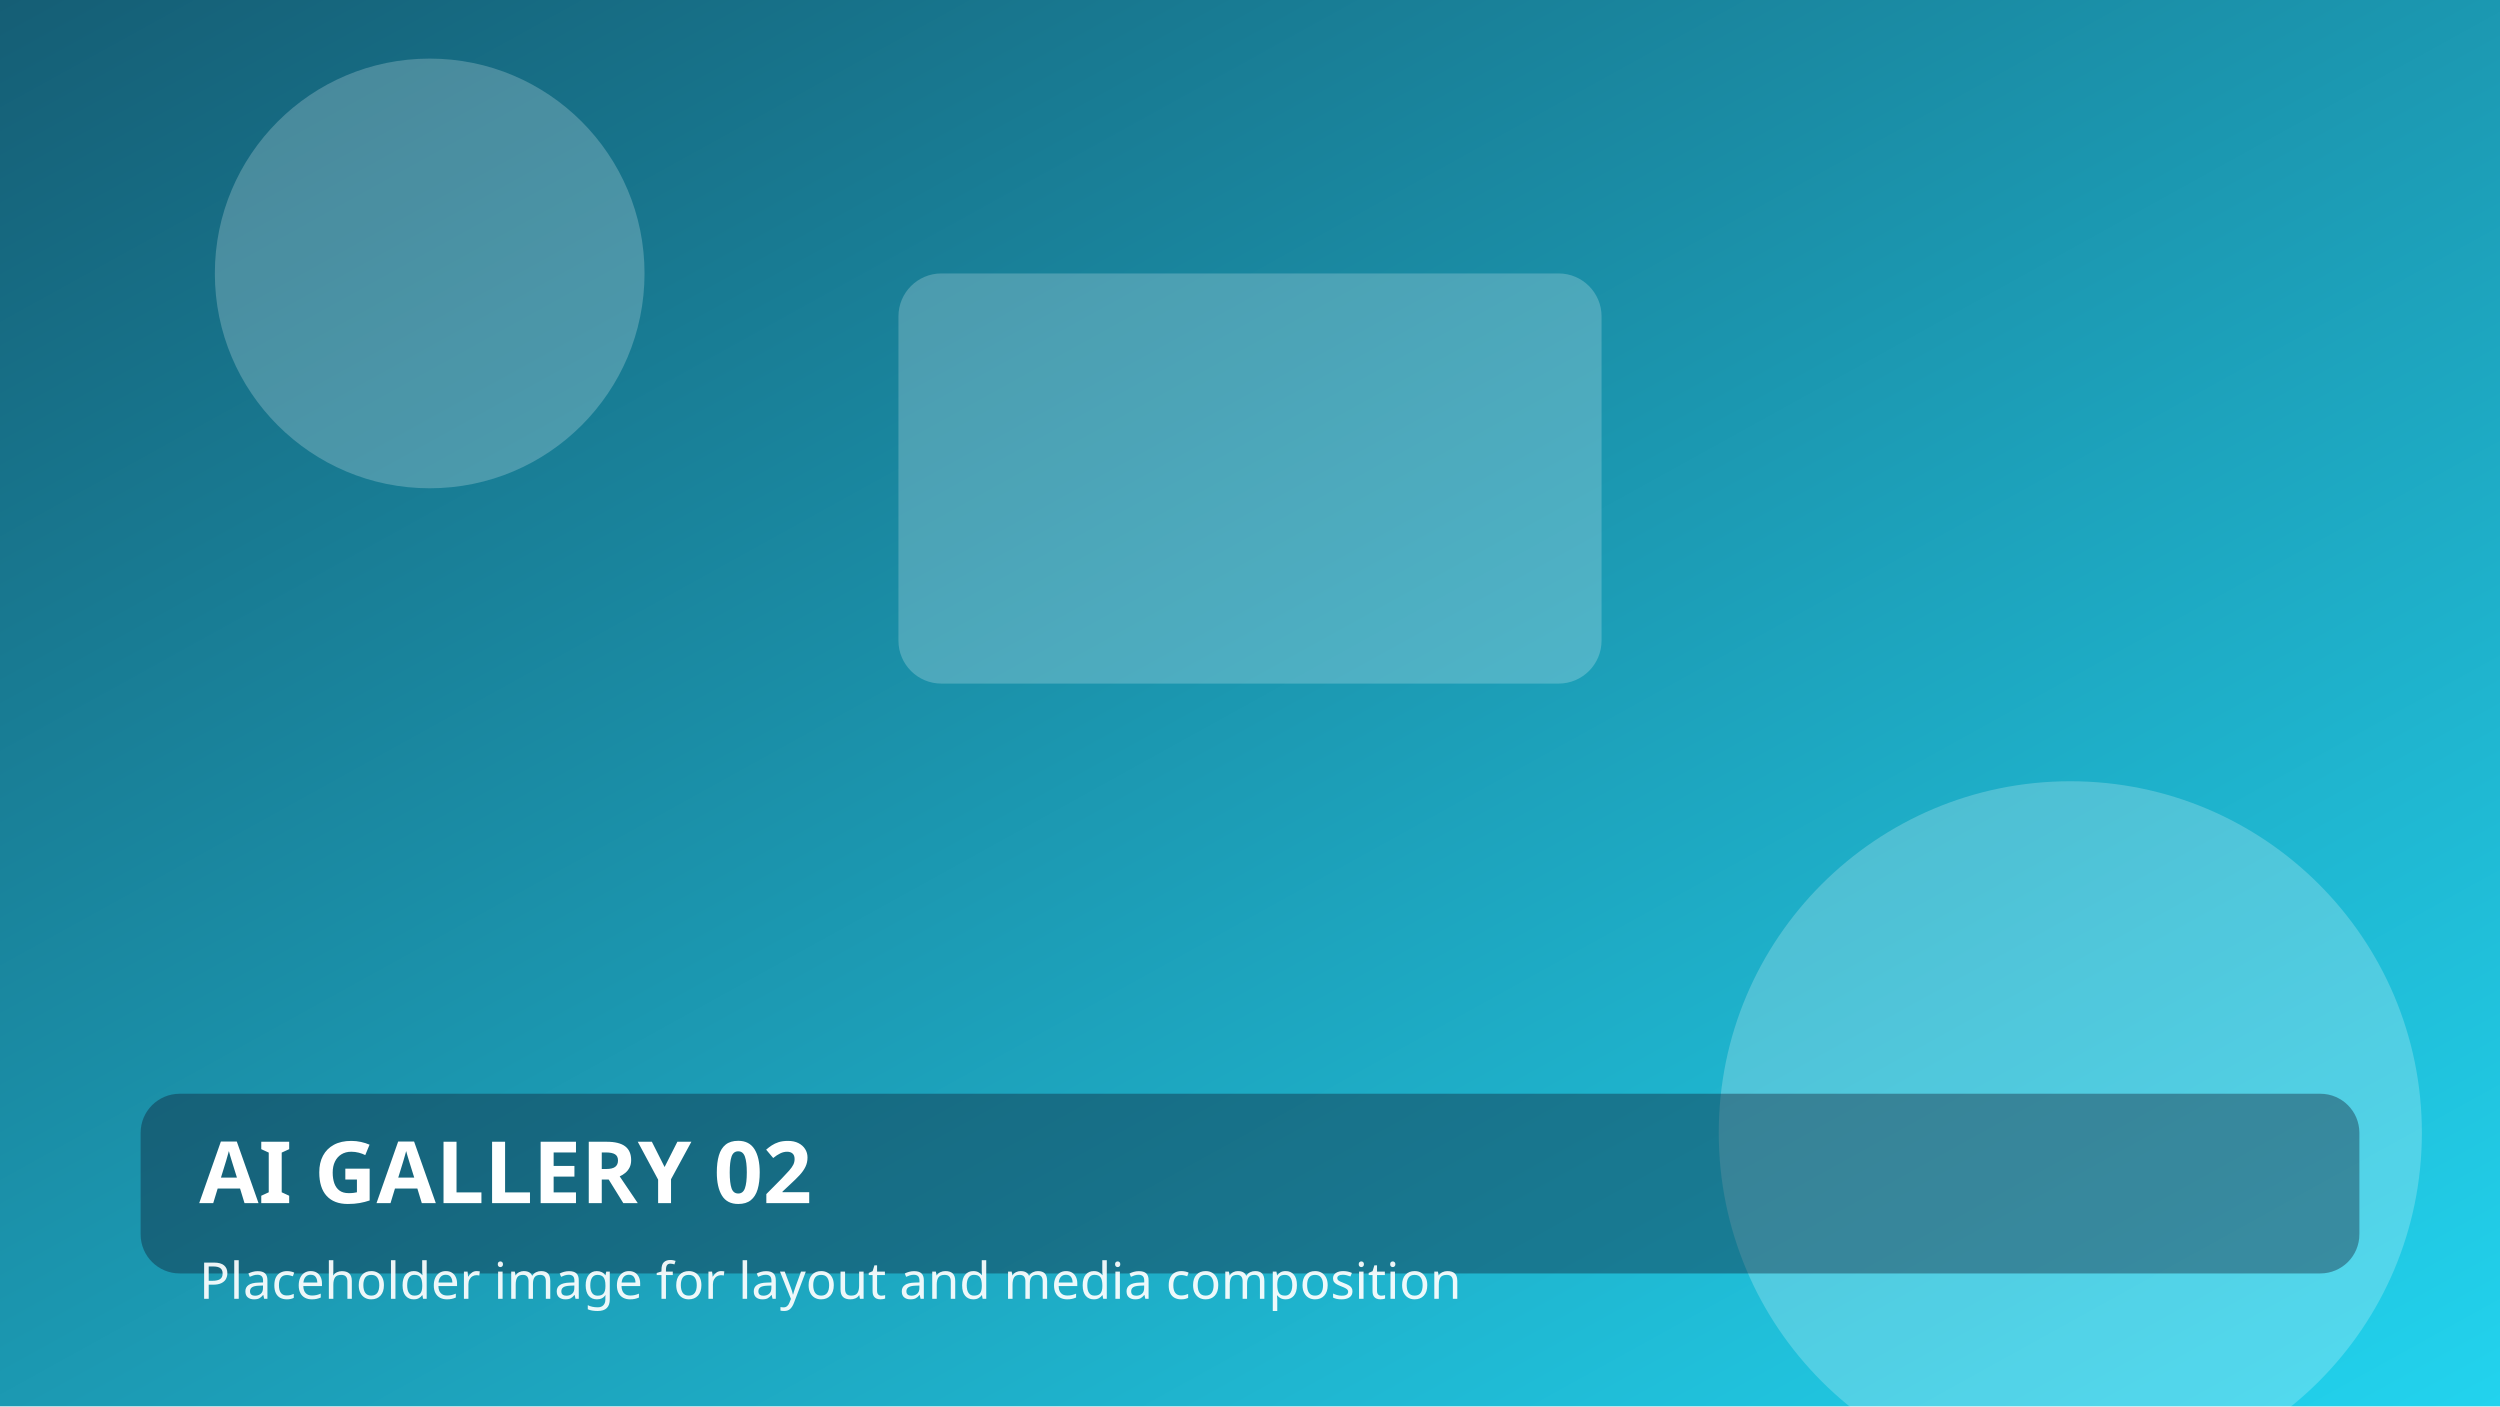
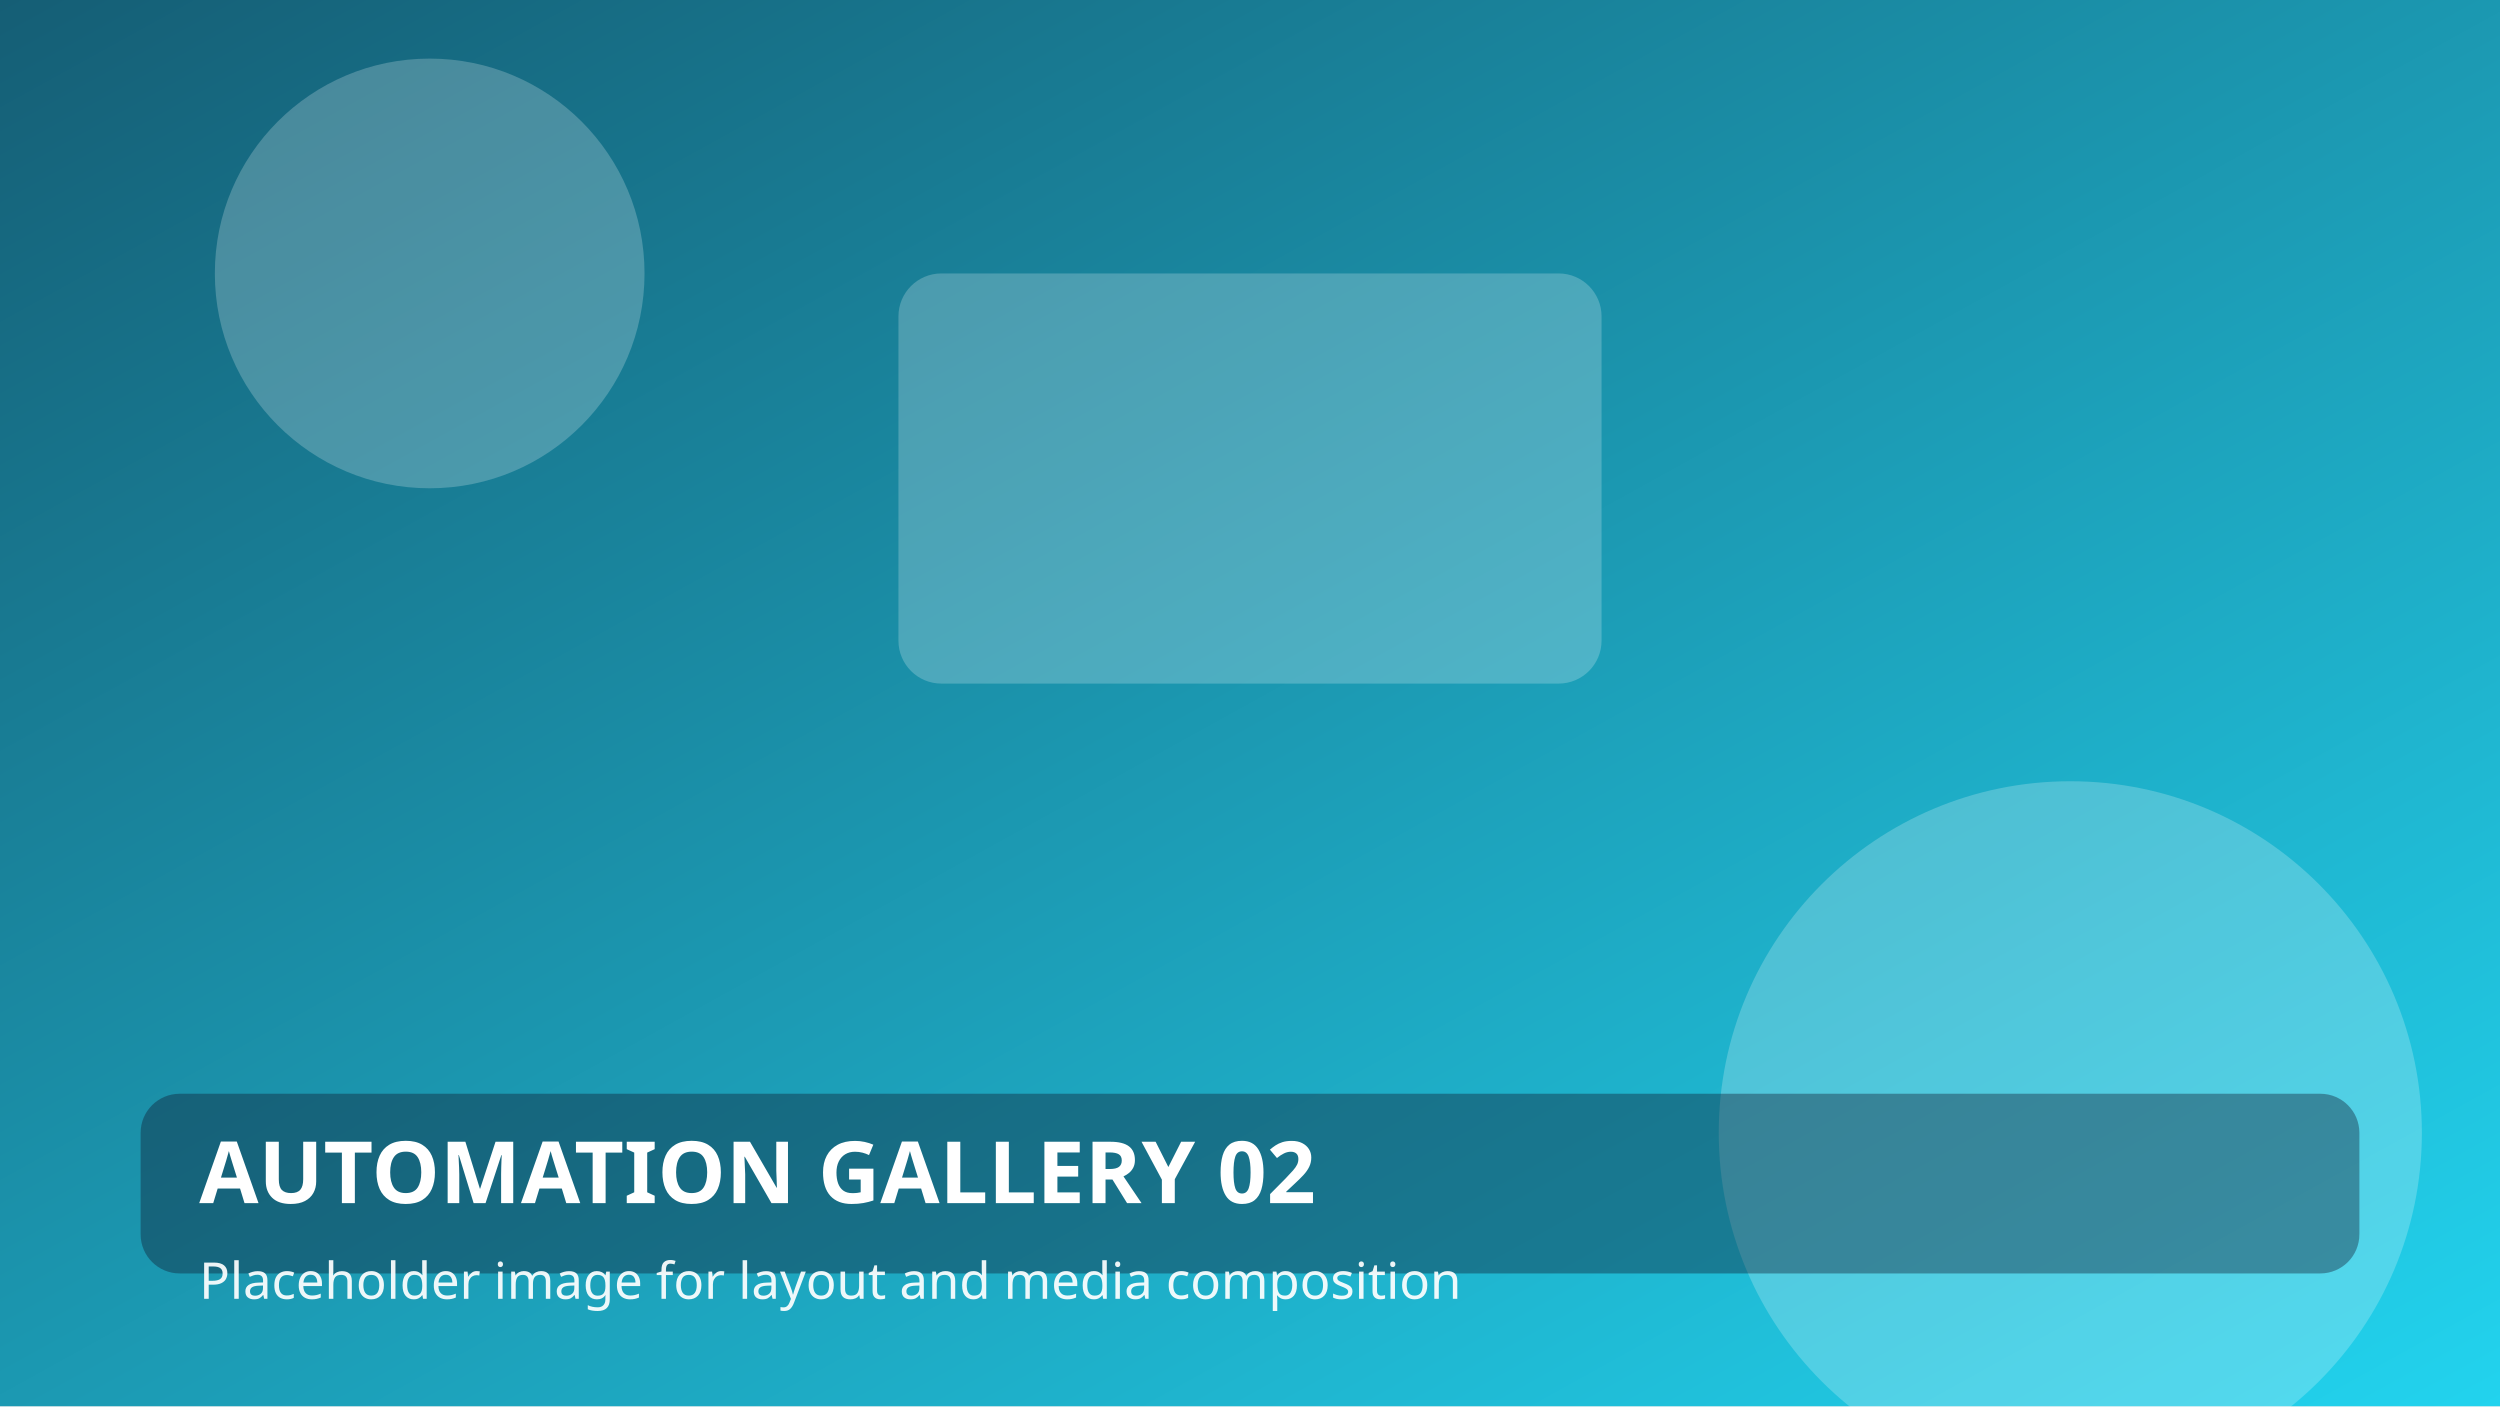
<svg xmlns="http://www.w3.org/2000/svg" viewBox="0 0 1280 720">
  <defs>
    <linearGradient id="g" x1="0" y1="0" x2="1" y2="1">
      <stop offset="0%" stop-color="#155e75" />
      <stop offset="100%" stop-color="#22d3ee" />
    </linearGradient>
  </defs>
  <rect width="1280" height="720" fill="url(#g)" />
  <g opacity="0.22">
    <circle cx="220" cy="140" r="110" fill="#ffffff" />
    <circle cx="1060" cy="580" r="180" fill="#ffffff" />
    <rect x="460" y="140" width="360" height="210" rx="22" fill="#ffffff" />
  </g>
  <rect x="72" y="560" width="1136" height="92" rx="20" fill="rgba(15,23,42,0.38)" />
-   <text x="102" y="616" fill="#ffffff" font-family="Noto Sans JP, Segoe UI, sans-serif" font-size="44" font-weight="700">AI GALLERY 02</text>
+   <text x="102" y="616" fill="#ffffff" font-family="Noto Sans JP, Segoe UI, sans-serif" font-size="44" font-weight="700">AUTOMATION GALLERY 02</text>
  <text x="102" y="665" fill="rgba(255,255,255,0.92)" font-family="Noto Sans JP, Segoe UI, sans-serif" font-size="26">Placeholder image for layout and media composition</text>
</svg>
